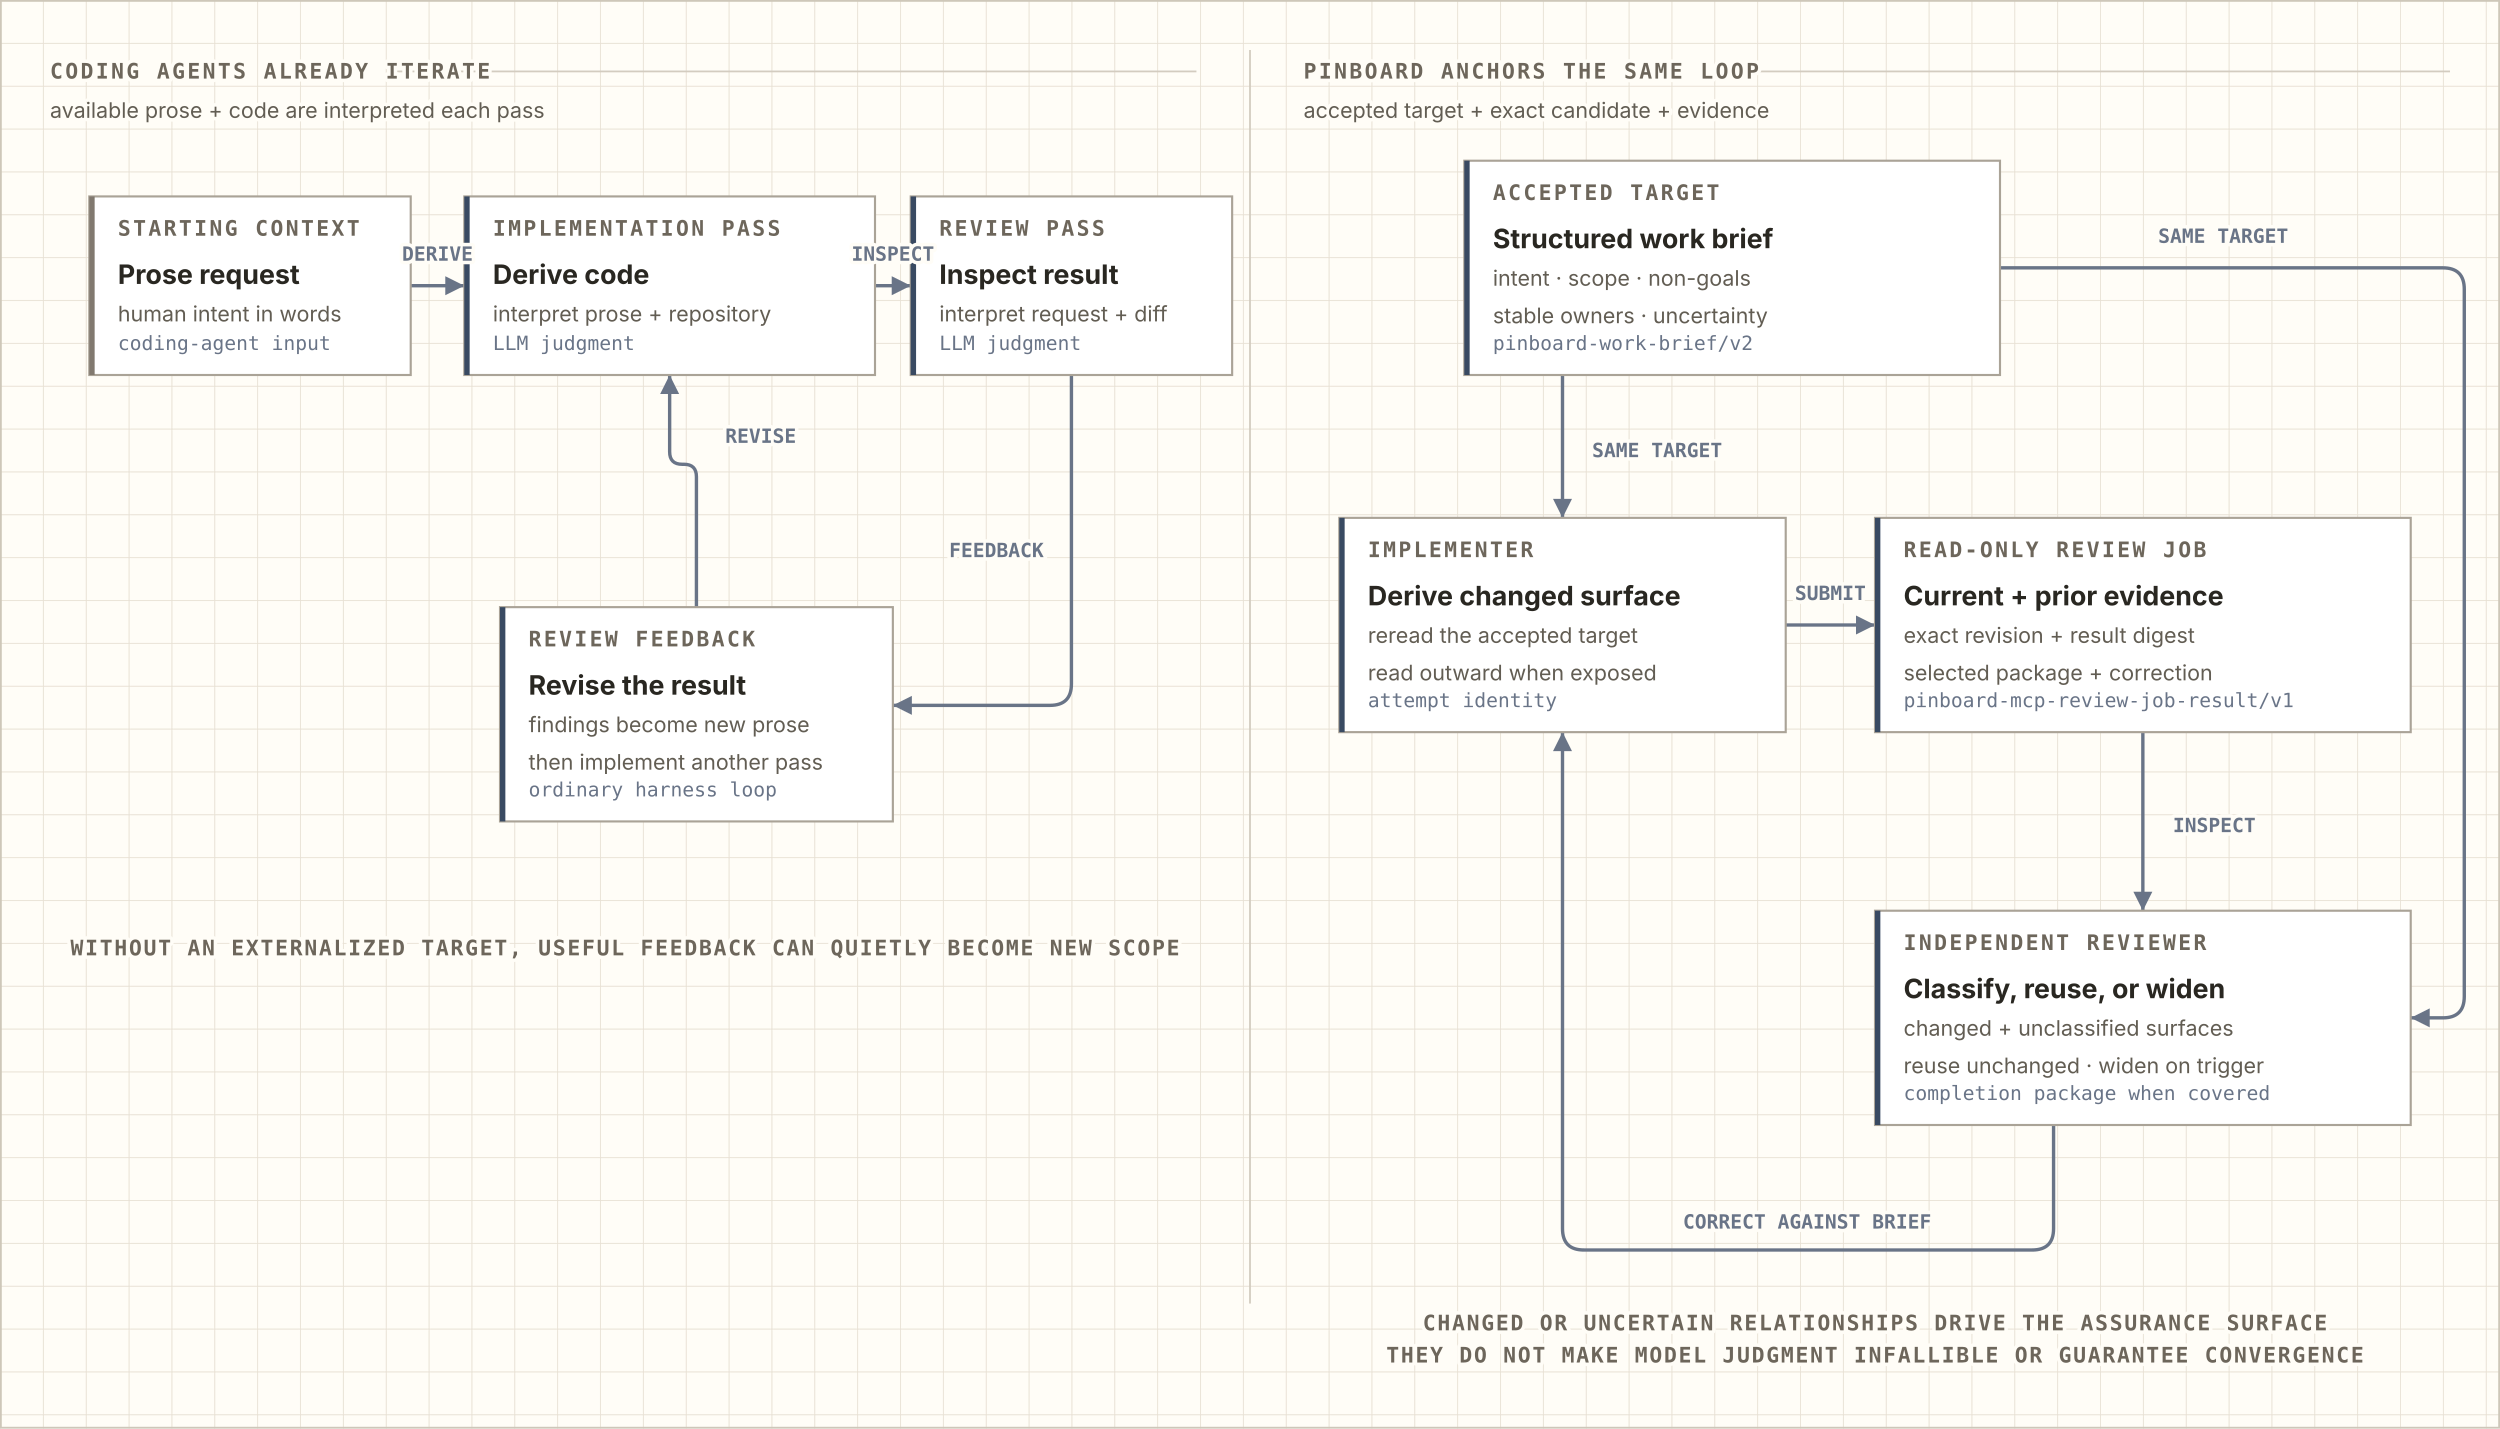
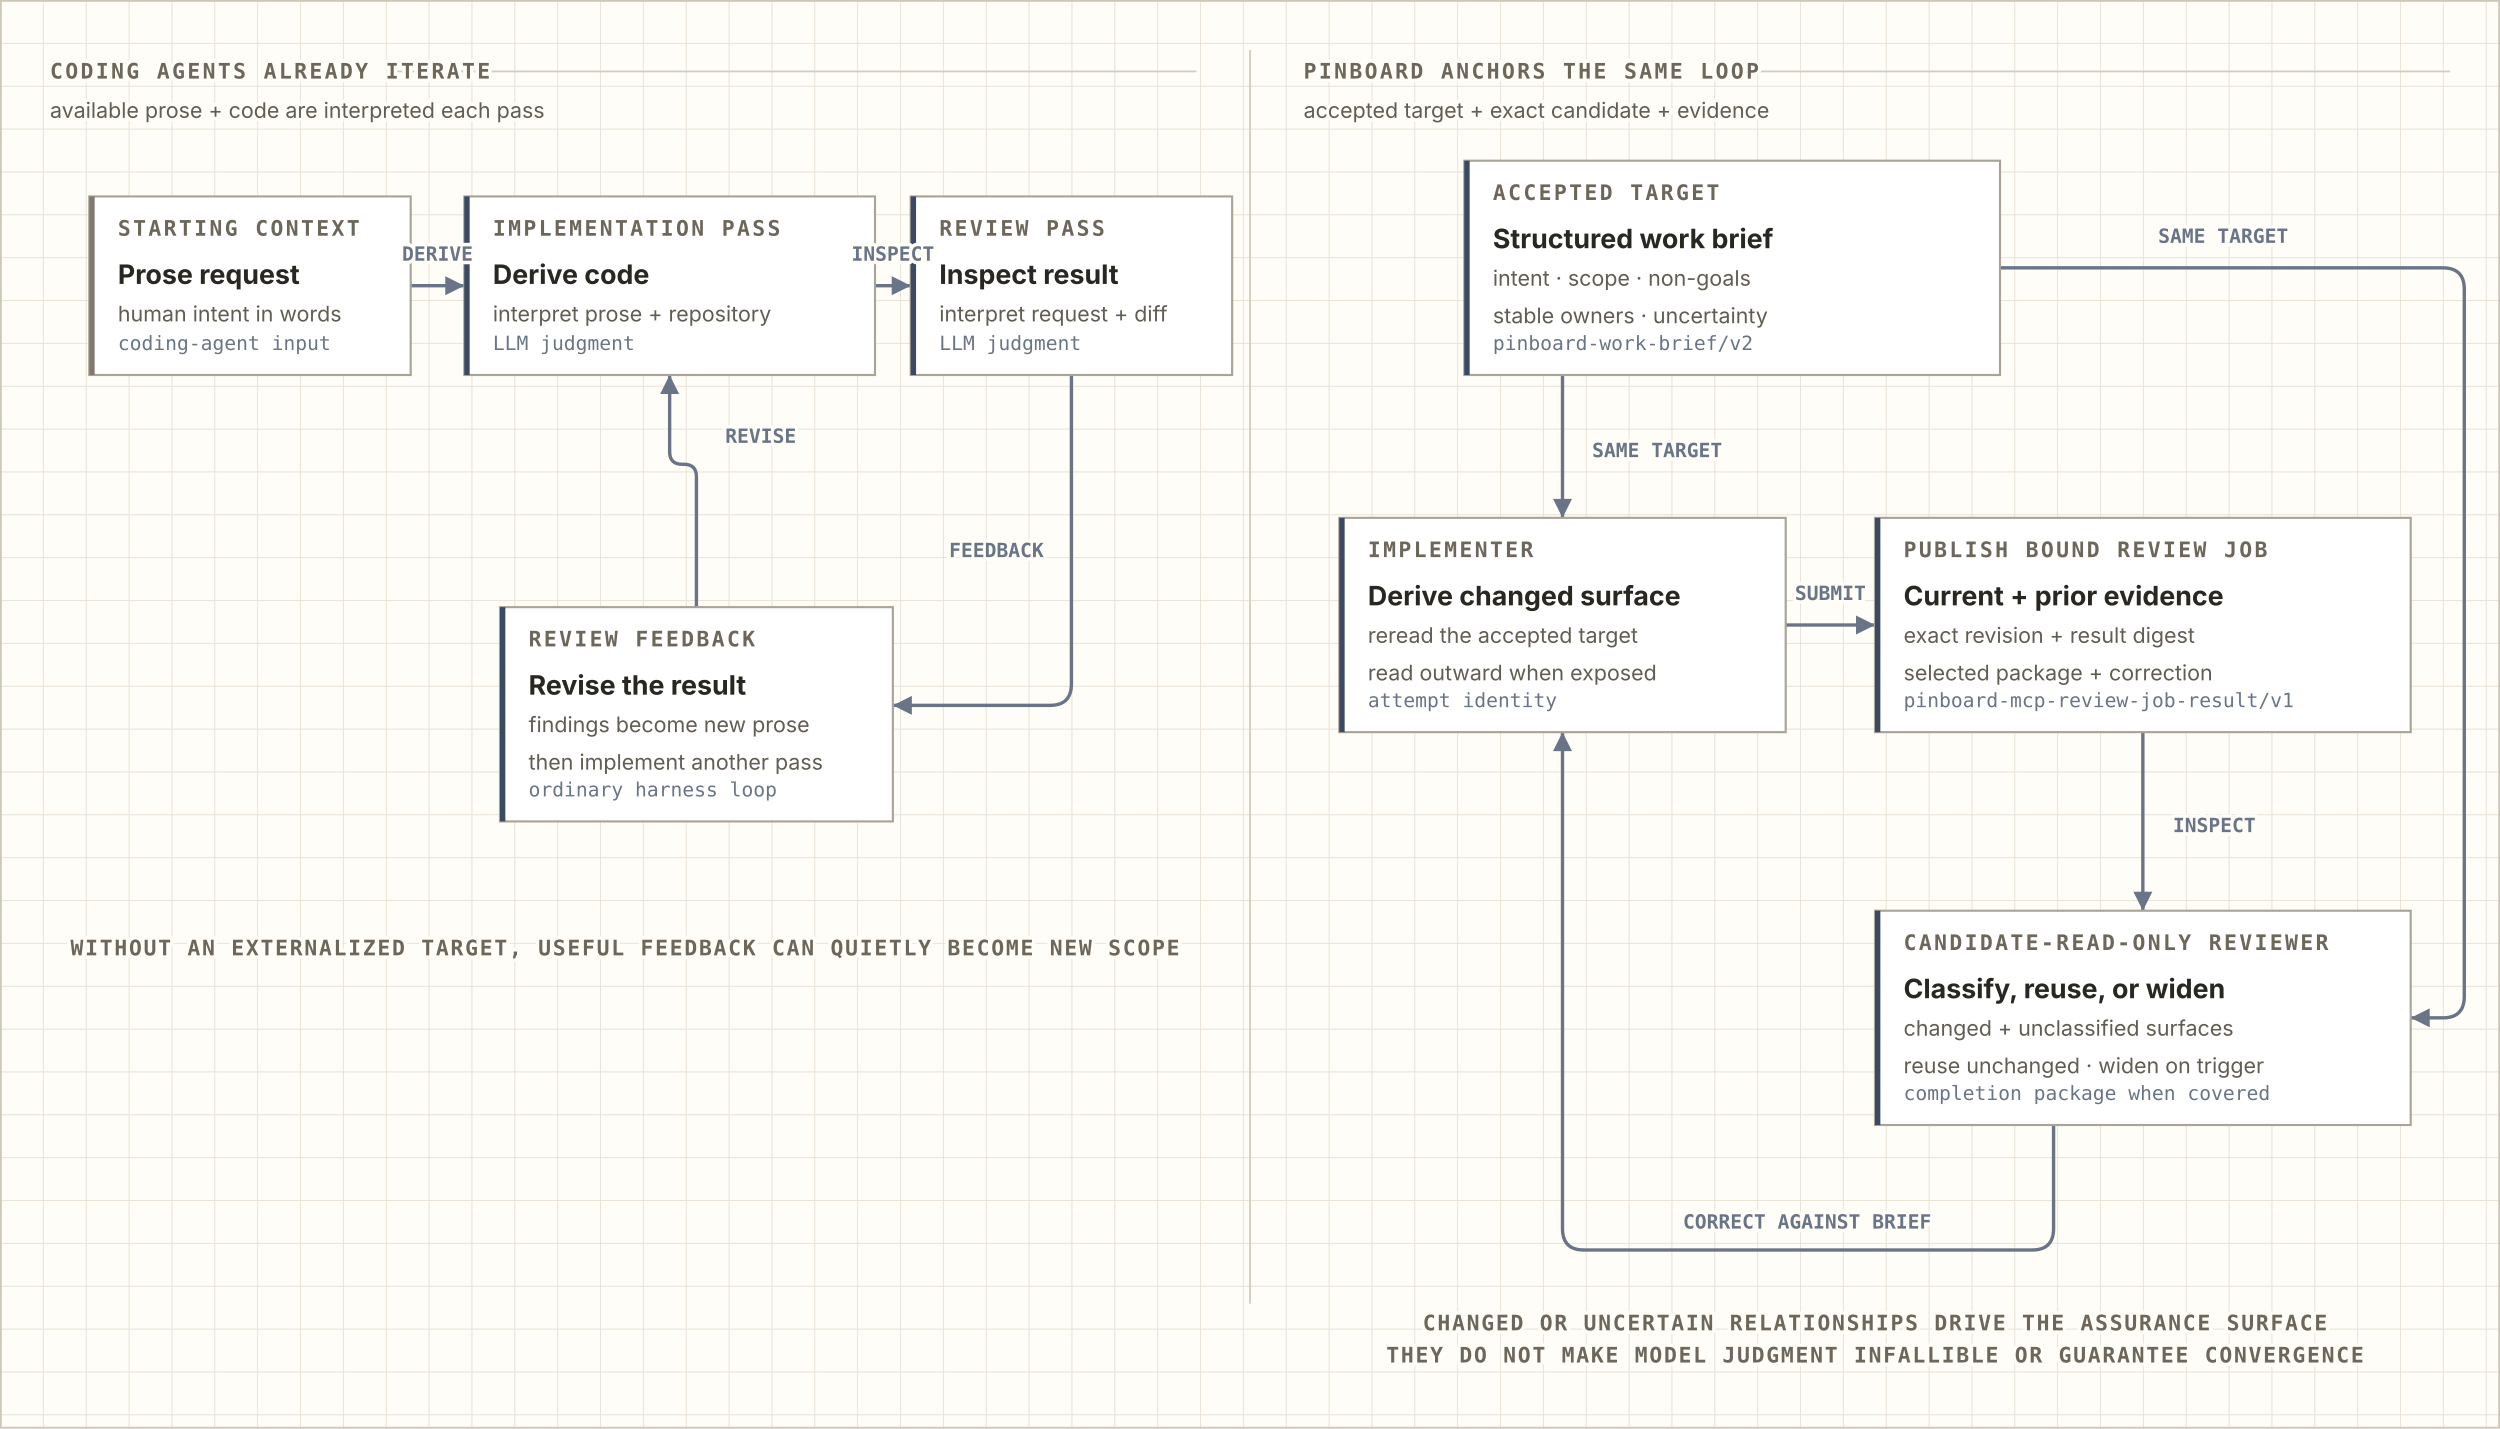
<svg xmlns="http://www.w3.org/2000/svg" role="img" aria-labelledby="title description" viewBox="0 0 1400 800">
  <defs>
    <pattern id="grid" width="24" height="24" patternUnits="userSpaceOnUse">
      <path d="M24 0H0V24" fill="none" stroke="#e8e1d5" stroke-width="1" />
    </pattern>
    <marker id="arrow" viewBox="0 0 10 10" refX="9" refY="5" markerWidth="7" markerHeight="7" orient="auto">
      <path d="M1 1L9 5L1 9Z" fill="#697487" />
    </marker>
    <style>
      text { font-family: ui-sans-serif, system-ui, -apple-system, BlinkMacSystemFont, "Segoe UI", sans-serif; fill: #292721; }
      .section-label, .box-label, .box-meta, .connector-label, .note-meta { font-family: ui-monospace, SFMono-Regular, Menlo, monospace; }
      .section-label, .box-label { font-size: 12px; font-weight: 700; letter-spacing: 0.11em; fill: #6d665b; }
      .section-subtitle { font-size: 12px; fill: #625d53; }
      .guide { stroke: #d3ccc0; stroke-width: 1; }
      .connector { fill: none; stroke: #697487; stroke-width: 1.9; stroke-linecap: round; }
      .connector-label { font-size: 11px; font-weight: 700; fill: #697487; }
      .box { fill: #fff; stroke: #aaa397; stroke-width: 1.2; }
      .box-title { font-size: 15px; font-weight: 700; }
      .box-body { font-size: 12px; fill: #625d53; }
      .box-meta { font-size: 11px; fill: #697487; }
      .note { fill: #625d53; }
      .note-meta { font-weight: 700; letter-spacing: 0.08em; fill: #6d665b; }
      .canvas-text { paint-order: stroke fill; stroke: #fffdf7; stroke-width: 4px; stroke-linejoin: round; }
    </style>
  </defs>
  <rect width="1400" height="800" fill="#fffdf7" />
  <rect width="1400" height="800" fill="url(#grid)" />
  <rect x="0.5" y="0.5" width="1399" height="799" fill="none" stroke="#cec7b9" />
  <line x1="220" y1="40" x2="670" y2="40" class="guide" />
  <line x1="980" y1="40" x2="1372" y2="40" class="guide" />
  <line x1="700" y1="28" x2="700" y2="730" class="guide" />
  <path d="M230 160L260 160" class="connector" marker-end="url(#arrow)" />
  <path d="M490 160L510 160" class="connector" marker-end="url(#arrow)" />
  <path d="M600 210L600 383Q600 395 588 395L500 395" class="connector" marker-end="url(#arrow)" />
  <path d="M390 340L390 267Q390 260 383 260L382 260Q375 260 375 253L375 210" class="connector" marker-end="url(#arrow)" />
  <path d="M875 210L875 290" class="connector" marker-end="url(#arrow)" />
  <path d="M1120 150L1368 150Q1380 150 1380 162L1380 558Q1380 570 1368 570L1350 570" class="connector" marker-end="url(#arrow)" />
  <path d="M1000 350L1050 350" class="connector" marker-end="url(#arrow)" />
  <path d="M1200 410L1200 510" class="connector" marker-end="url(#arrow)" />
  <path d="M1150 630L1150 688Q1150 700 1138 700L887 700Q875 700 875 688L875 410" class="connector" marker-end="url(#arrow)" />
  <rect x="50" y="110" width="180" height="100" class="box" />
  <rect x="50" y="110" width="3" height="100" fill="#81796f" />
  <rect x="260" y="110" width="230" height="100" class="box" />
  <rect x="260" y="110" width="3" height="100" fill="#394a62" />
  <rect x="510" y="110" width="180" height="100" class="box" />
  <rect x="510" y="110" width="3" height="100" fill="#394a62" />
  <rect x="280" y="340" width="220" height="120" class="box" />
  <rect x="280" y="340" width="3" height="120" fill="#394a62" />
  <rect x="820" y="90" width="300" height="120" class="box" />
  <rect x="820" y="90" width="3" height="120" fill="#394a62" />
  <rect x="750" y="290" width="250" height="120" class="box" />
  <rect x="750" y="290" width="3" height="120" fill="#394a62" />
  <rect x="1050" y="290" width="300" height="120" class="box" />
  <rect x="1050" y="290" width="3" height="120" fill="#394a62" />
  <rect x="1050" y="510" width="300" height="120" class="box" />
  <rect x="1050" y="510" width="3" height="120" fill="#394a62" />
  <text x="28" y="44" class="section-label canvas-text">CODING AGENTS ALREADY ITERATE</text>
  <text x="28" y="66" class="section-subtitle canvas-text">available prose + code are interpreted each pass</text>
  <text x="730" y="44" class="section-label canvas-text">PINBOARD ANCHORS THE SAME LOOP</text>
  <text x="730" y="66" class="section-subtitle canvas-text">accepted target + exact candidate + evidence</text>
  <text x="245" y="146" text-anchor="middle" class="connector-label canvas-text">DERIVE</text>
  <text x="500" y="146" text-anchor="middle" class="connector-label canvas-text">INSPECT</text>
  <text x="558" y="312" text-anchor="middle" class="connector-label canvas-text">FEEDBACK</text>
  <text x="426" y="248" text-anchor="middle" class="connector-label canvas-text">REVISE</text>
  <text x="928" y="256" text-anchor="middle" class="connector-label canvas-text">SAME TARGET</text>
  <text x="1245" y="136" text-anchor="middle" class="connector-label canvas-text">SAME TARGET</text>
  <text x="1025" y="336" text-anchor="middle" class="connector-label canvas-text">SUBMIT</text>
  <text x="1240" y="466" text-anchor="middle" class="connector-label canvas-text">INSPECT</text>
  <text x="1012" y="688" text-anchor="middle" class="connector-label canvas-text">CORRECT AGAINST BRIEF</text>
  <text x="66" y="132" class="box-label">STARTING CONTEXT</text>
  <text x="66" y="159" class="box-title">Prose request</text>
  <text x="66" y="180" class="box-body">human intent in words</text>
  <text x="66" y="196" class="box-meta">coding-agent input</text>
  <text x="276" y="132" class="box-label">IMPLEMENTATION PASS</text>
  <text x="276" y="159" class="box-title">Derive code</text>
  <text x="276" y="180" class="box-body">interpret prose + repository</text>
  <text x="276" y="196" class="box-meta">LLM judgment</text>
  <text x="526" y="132" class="box-label">REVIEW PASS</text>
  <text x="526" y="159" class="box-title">Inspect result</text>
  <text x="526" y="180" class="box-body">interpret request + diff</text>
  <text x="526" y="196" class="box-meta">LLM judgment</text>
  <text x="296" y="362" class="box-label">REVIEW FEEDBACK</text>
  <text x="296" y="389" class="box-title">Revise the result</text>
  <text x="296" y="410" class="box-body">findings become new prose</text>
  <text x="296" y="431" class="box-body">then implement another pass</text>
  <text x="296" y="446" class="box-meta">ordinary harness loop</text>
  <text x="836" y="112" class="box-label">ACCEPTED TARGET</text>
  <text x="836" y="139" class="box-title">Structured work brief</text>
  <text x="836" y="160" class="box-body">intent · scope · non-goals</text>
  <text x="836" y="181" class="box-body">stable owners · uncertainty</text>
  <text x="836" y="196" class="box-meta">pinboard-work-brief/v2</text>
  <text x="766" y="312" class="box-label">IMPLEMENTER</text>
  <text x="766" y="339" class="box-title">Derive changed surface</text>
  <text x="766" y="360" class="box-body">reread the accepted target</text>
  <text x="766" y="381" class="box-body">read outward when exposed</text>
  <text x="766" y="396" class="box-meta">attempt identity</text>
-   <text x="1066" y="312" class="box-label">READ-ONLY REVIEW JOB</text>
+   <text x="1066" y="312" class="box-label">PUBLISH BOUND REVIEW JOB</text>
  <text x="1066" y="339" class="box-title">Current + prior evidence</text>
  <text x="1066" y="360" class="box-body">exact revision + result digest</text>
  <text x="1066" y="381" class="box-body">selected package + correction</text>
  <text x="1066" y="396" class="box-meta">pinboard-mcp-review-job-result/v1</text>
-   <text x="1066" y="532" class="box-label">INDEPENDENT REVIEWER</text>
+   <text x="1066" y="532" class="box-label">CANDIDATE-READ-ONLY REVIEWER</text>
  <text x="1066" y="559" class="box-title">Classify, reuse, or widen</text>
  <text x="1066" y="580" class="box-body">changed + unclassified surfaces</text>
  <text x="1066" y="601" class="box-body">reuse unchanged · widen on trigger</text>
  <text x="1066" y="616" class="box-meta">completion package when covered</text>
  <text x="350" y="535" text-anchor="middle" font-size="12" class="note-meta canvas-text">WITHOUT AN EXTERNALIZED TARGET, USEFUL FEEDBACK CAN QUIETLY BECOME NEW SCOPE</text>
  <text x="1050" y="745" text-anchor="middle" font-size="12" class="note-meta canvas-text">CHANGED OR UNCERTAIN RELATIONSHIPS DRIVE THE ASSURANCE SURFACE</text>
  <text x="1050" y="763" text-anchor="middle" font-size="12" class="note-meta canvas-text">THEY DO NOT MAKE MODEL JUDGMENT INFALLIBLE OR GUARANTEE CONVERGENCE</text>
</svg>
